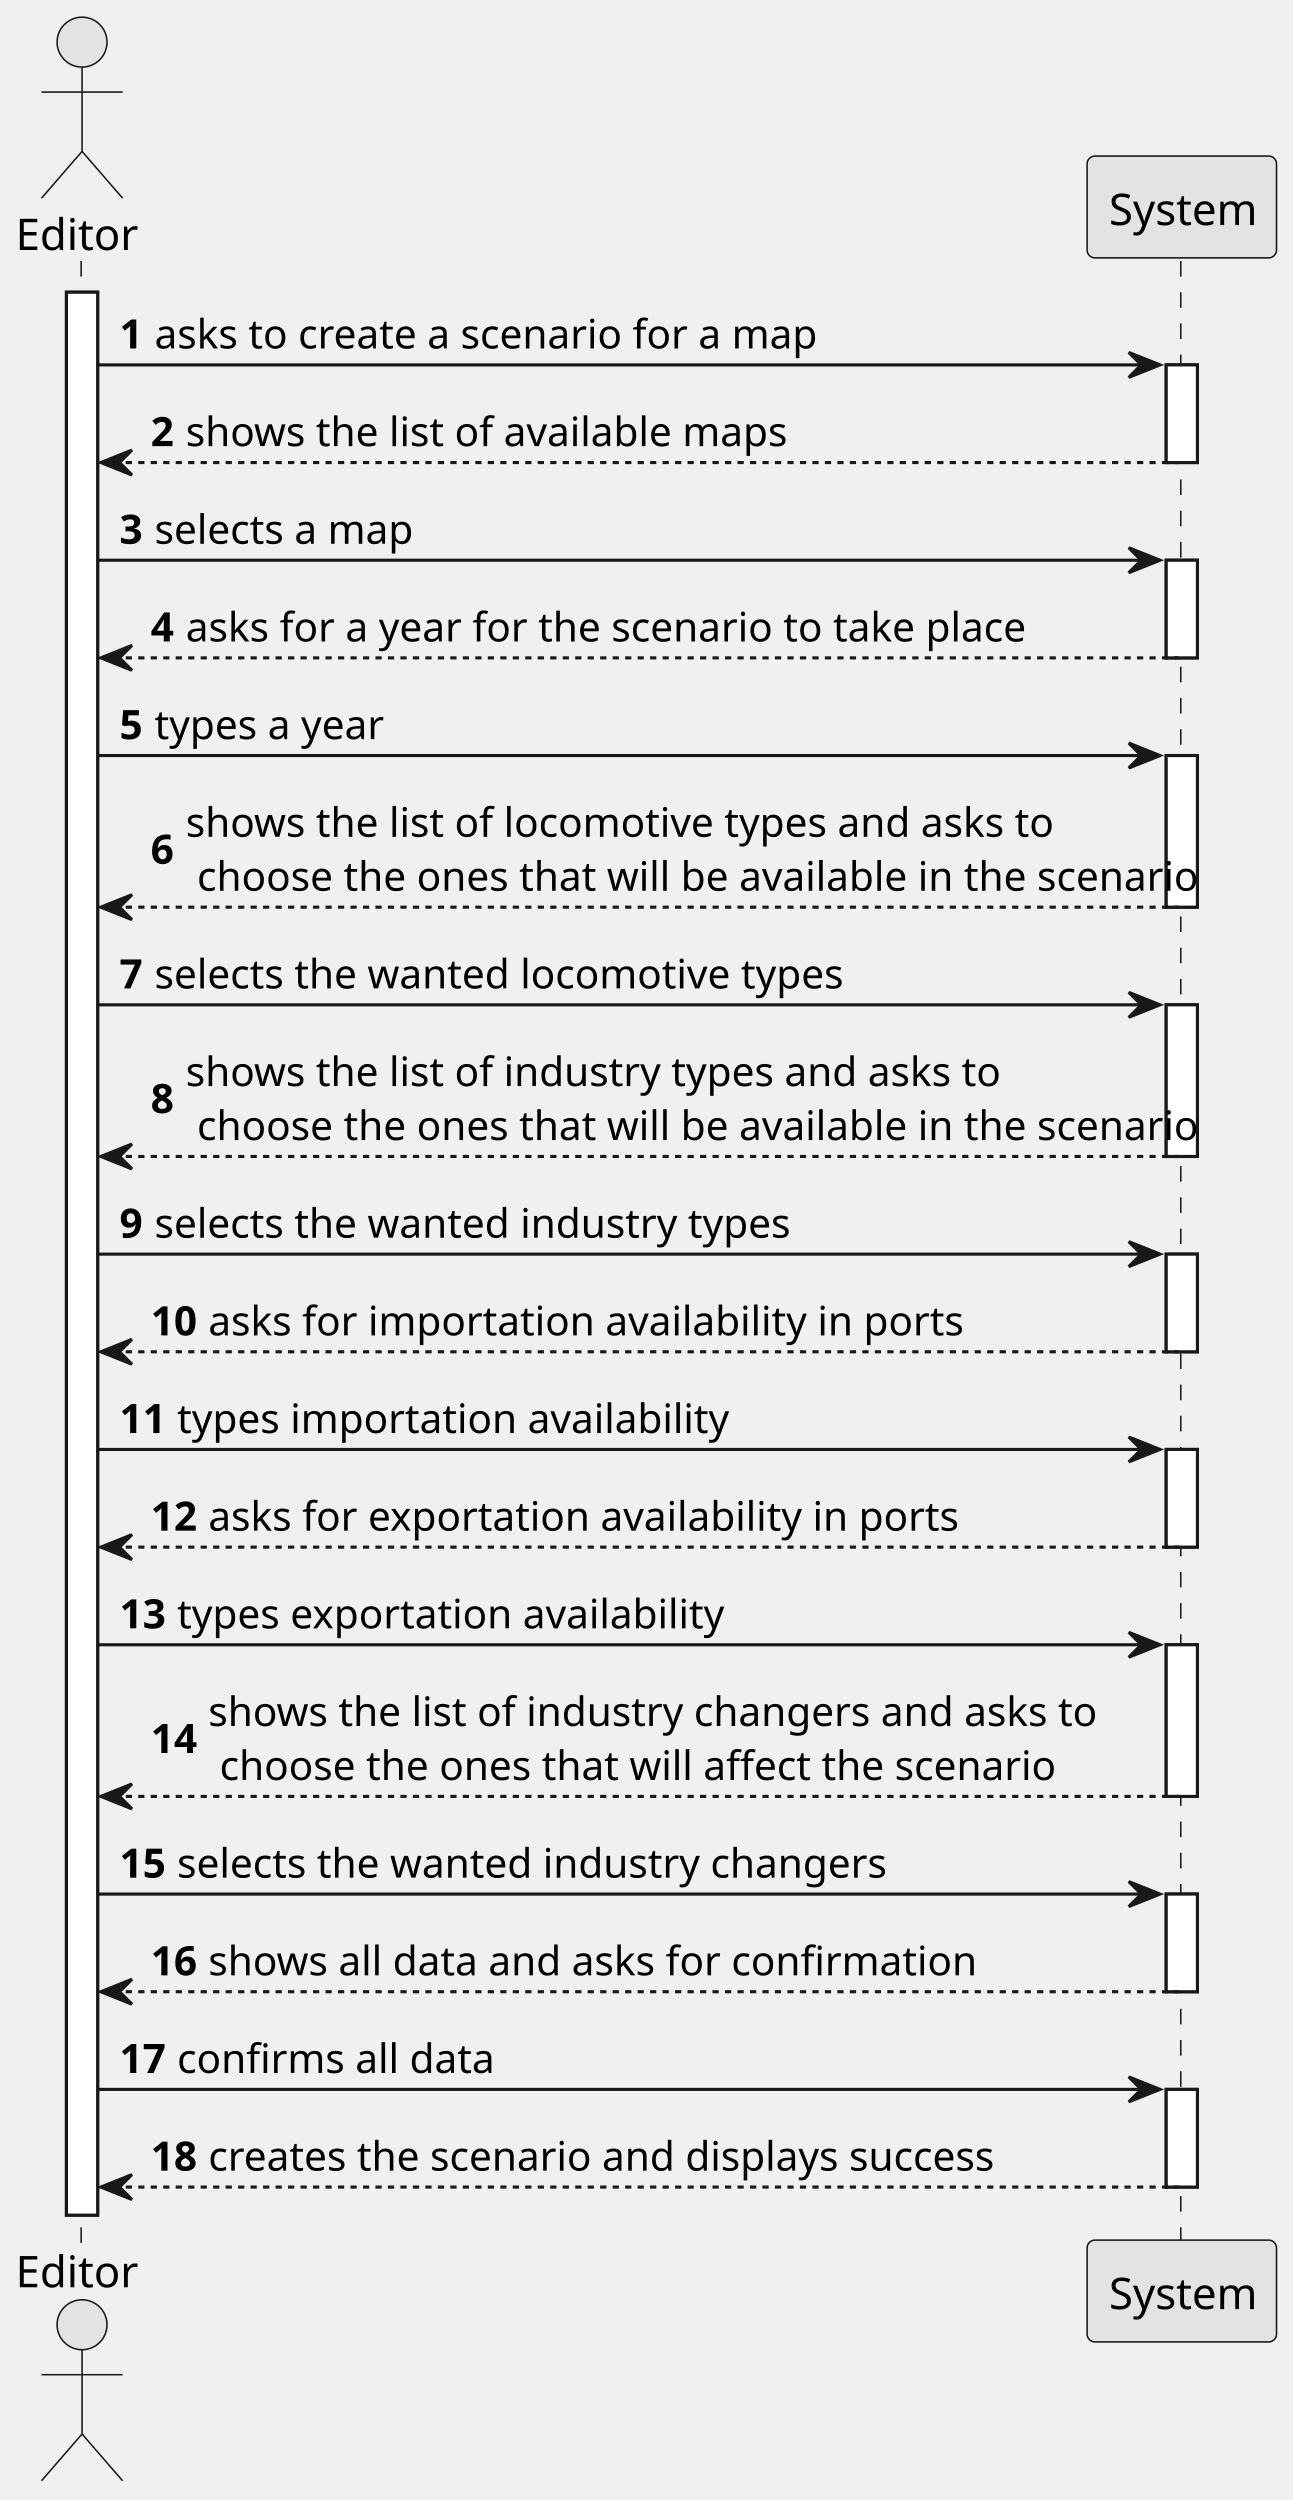
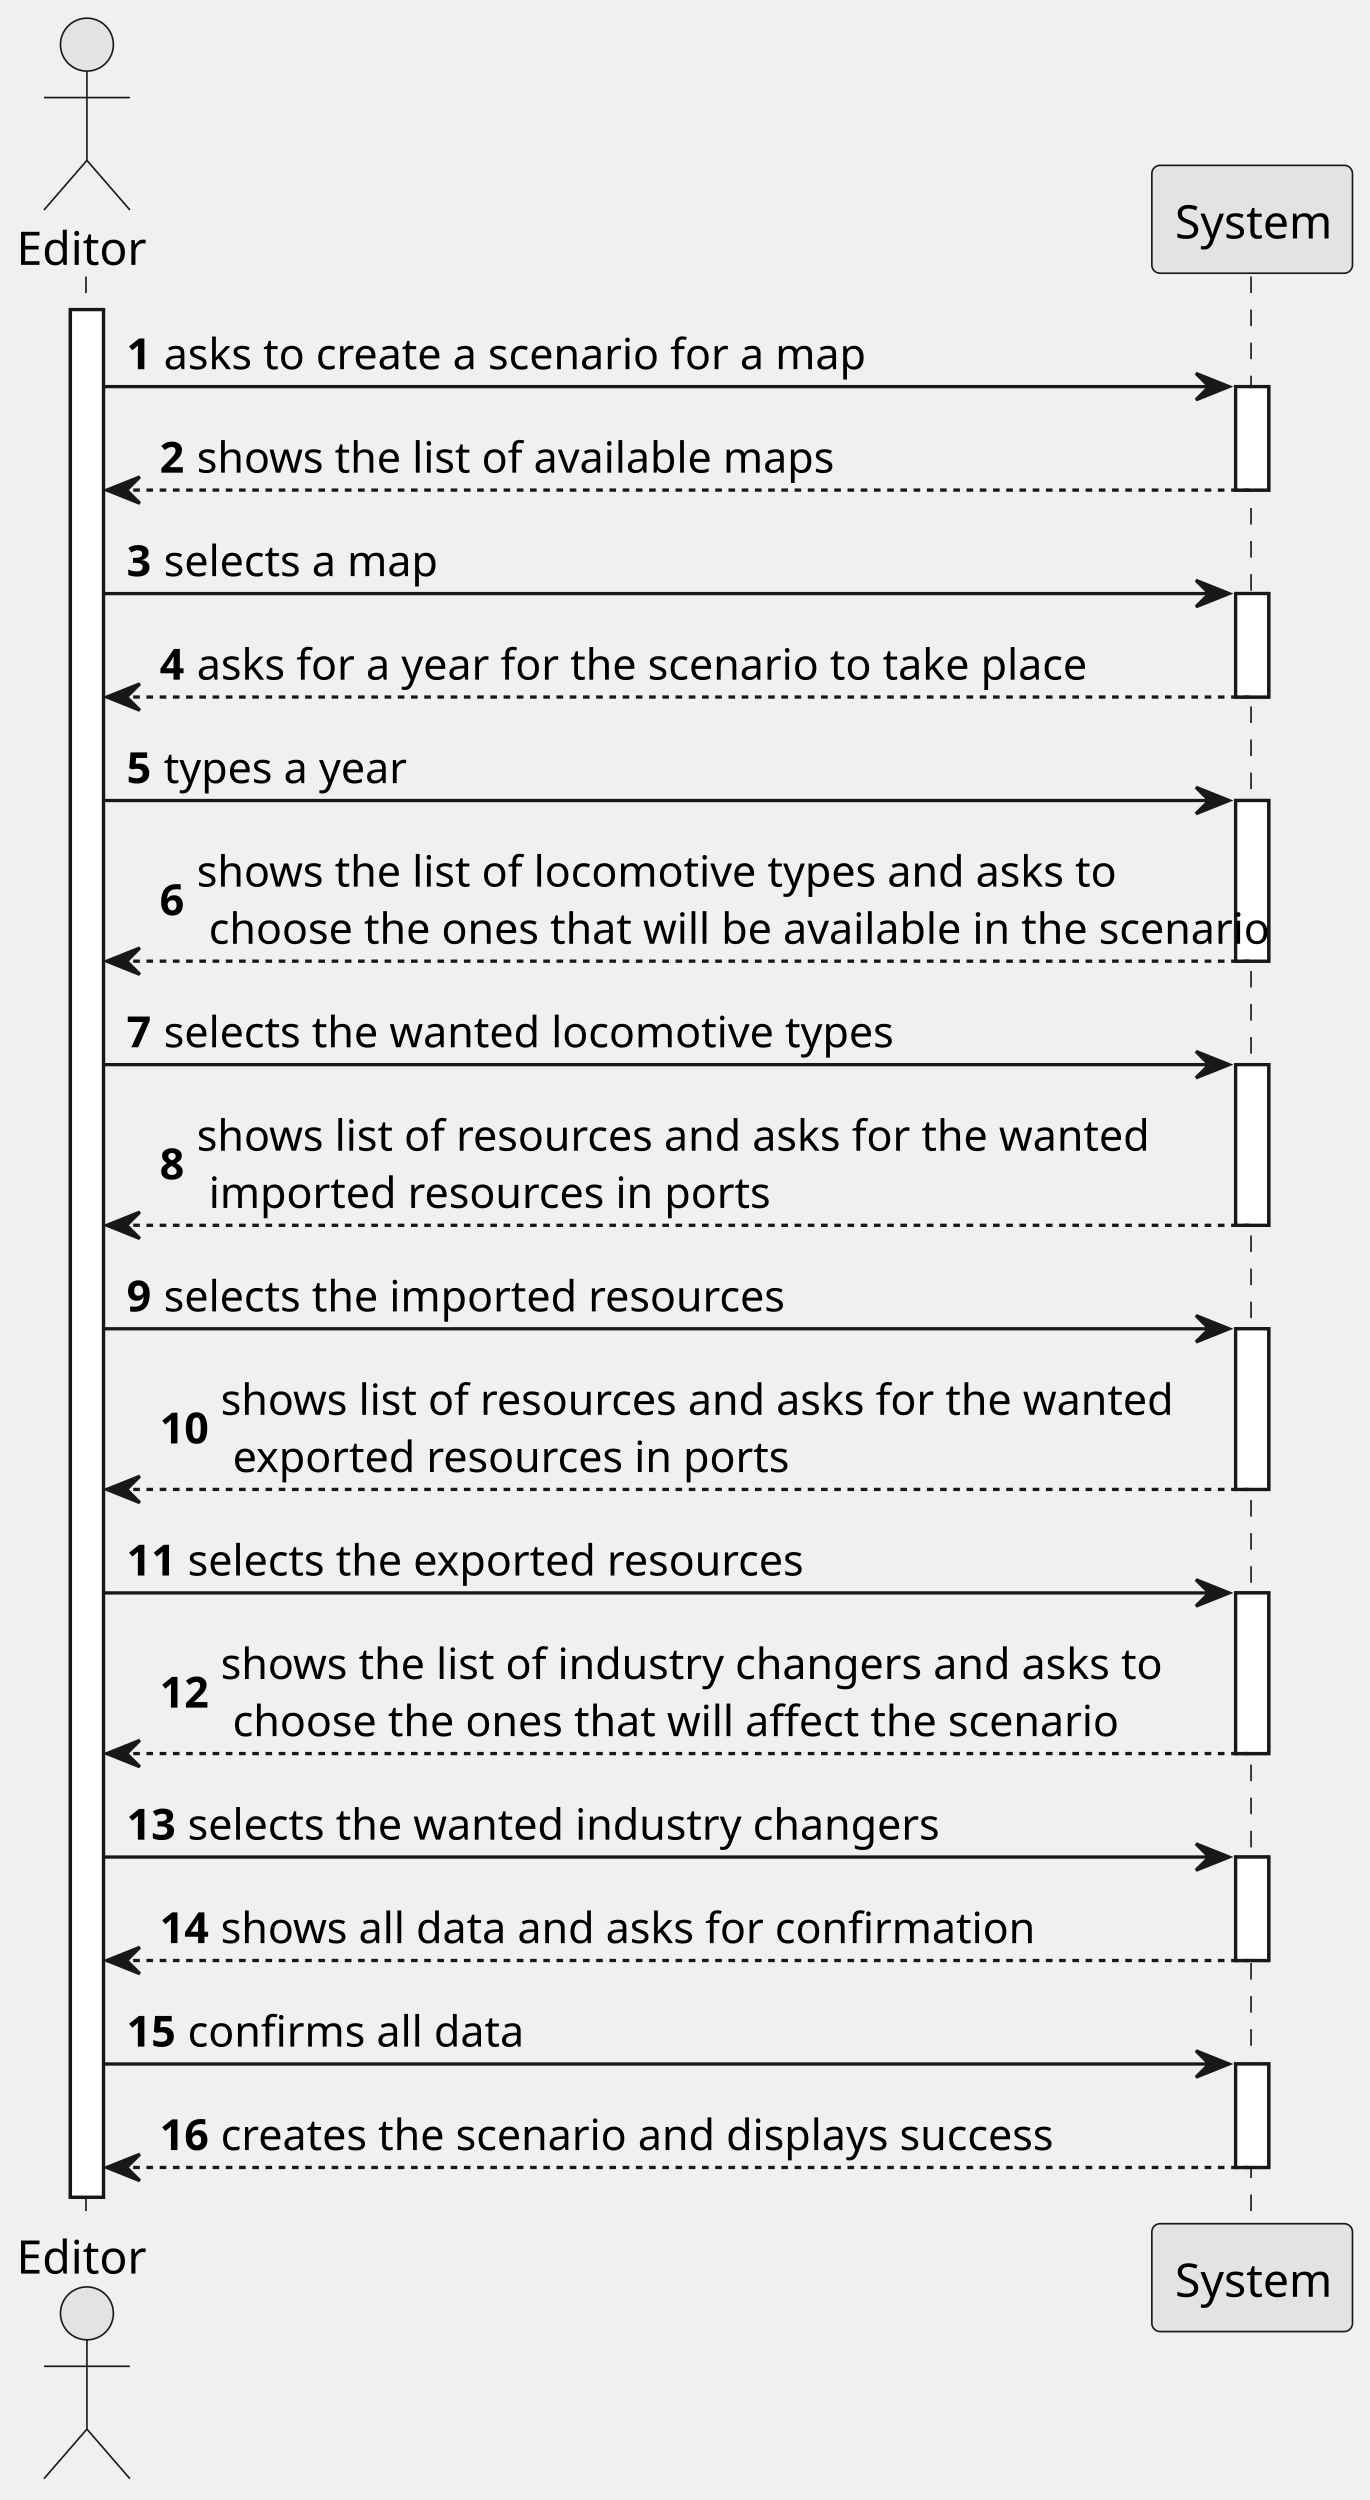
- <svg xmlns="http://www.w3.org/2000/svg" contentStyleType="text/css" height="801px" preserveAspectRatio="none" style="width:414px;height:801px;background:#FFFFFF;" version="1.1" viewBox="0 0 414 801" width="414px" zoomAndPan="magnify">
+ <svg xmlns="http://www.w3.org/2000/svg" contentStyleType="text/css" height="756px" preserveAspectRatio="none" style="width:414px;height:756px;background:#FFFFFF;" version="1.1" viewBox="0 0 414 756" width="414px" zoomAndPan="magnify">
  <defs />
  <g>
-     <rect fill="#FFFFFF" height="616.111" style="stroke:#181818;stroke-width:1.0;" width="10" x="21.286" y="93.621" />
+     <rect fill="#FFFFFF" height="570.82" style="stroke:#181818;stroke-width:1.0;" width="10" x="21.286" y="93.621" />
    <rect fill="#FFFFFF" height="31.291" style="stroke:#181818;stroke-width:1.0;" width="10" x="373.654" y="116.912" />
    <rect fill="#FFFFFF" height="31.291" style="stroke:#181818;stroke-width:1.0;" width="10" x="373.654" y="179.494" />
    <rect fill="#FFFFFF" height="48.582" style="stroke:#181818;stroke-width:1.0;" width="10" x="373.654" y="242.076" />
    <rect fill="#FFFFFF" height="48.582" style="stroke:#181818;stroke-width:1.0;" width="10" x="373.654" y="321.949" />
-     <rect fill="#FFFFFF" height="31.291" style="stroke:#181818;stroke-width:1.0;" width="10" x="373.654" y="401.822" />
-     <rect fill="#FFFFFF" height="31.291" style="stroke:#181818;stroke-width:1.0;" width="10" x="373.654" y="464.404" />
-     <rect fill="#FFFFFF" height="48.582" style="stroke:#181818;stroke-width:1.0;" width="10" x="373.654" y="526.986" />
-     <rect fill="#FFFFFF" height="31.291" style="stroke:#181818;stroke-width:1.0;" width="10" x="373.654" y="606.859" />
-     <rect fill="#FFFFFF" height="31.291" style="stroke:#181818;stroke-width:1.0;" width="10" x="373.654" y="669.441" />
-     <line style="stroke:#181818;stroke-width:0.5;stroke-dasharray:5.0,5.0;" x1="26" x2="26" y1="83.621" y2="718.732" />
-     <line style="stroke:#181818;stroke-width:0.5;stroke-dasharray:5.0,5.0;" x1="378.316" x2="378.316" y1="83.621" y2="718.732" />
+     <rect fill="#FFFFFF" height="48.582" style="stroke:#181818;stroke-width:1.0;" width="10" x="373.654" y="401.822" />
+     <rect fill="#FFFFFF" height="48.582" style="stroke:#181818;stroke-width:1.0;" width="10" x="373.654" y="481.695" />
+     <rect fill="#FFFFFF" height="31.291" style="stroke:#181818;stroke-width:1.0;" width="10" x="373.654" y="561.568" />
+     <rect fill="#FFFFFF" height="31.291" style="stroke:#181818;stroke-width:1.0;" width="10" x="373.654" y="624.15" />
+     <line style="stroke:#181818;stroke-width:0.5;stroke-dasharray:5.0,5.0;" x1="26" x2="26" y1="83.621" y2="673.441" />
+     <line style="stroke:#181818;stroke-width:0.5;stroke-dasharray:5.0,5.0;" x1="378.316" x2="378.316" y1="83.621" y2="673.441" />
    <text fill="#000000" font-family="sans-serif" font-size="14" lengthAdjust="spacing" textLength="36.572" x="5" y="80.107">Editor</text>
    <ellipse cx="26.286" cy="13.5" fill="#E3E3E3" rx="8" ry="8" style="stroke:#181818;stroke-width:0.5;" />
    <path d="M26.286,21.5 L26.286,48.5 M13.286,29.5 L39.286,29.5 M26.286,48.5 L13.286,63.5 M26.286,48.5 L39.286,63.5 " fill="none" style="stroke:#181818;stroke-width:0.5;" />
-     <text fill="#000000" font-family="sans-serif" font-size="14" lengthAdjust="spacing" textLength="36.572" x="5" y="732.84">Editor</text>
-     <ellipse cx="26.286" cy="744.854" fill="#E3E3E3" rx="8" ry="8" style="stroke:#181818;stroke-width:0.5;" />
-     <path d="M26.286,752.854 L26.286,779.854 M13.286,760.854 L39.286,760.854 M26.286,779.854 L13.286,794.854 M26.286,779.854 L39.286,794.854 " fill="none" style="stroke:#181818;stroke-width:0.5;" />
+     <text fill="#000000" font-family="sans-serif" font-size="14" lengthAdjust="spacing" textLength="36.572" x="5" y="687.549">Editor</text>
+     <ellipse cx="26.286" cy="699.562" fill="#E3E3E3" rx="8" ry="8" style="stroke:#181818;stroke-width:0.5;" />
+     <path d="M26.286,707.562 L26.286,734.562 M13.286,715.562 L39.286,715.562 M26.286,734.562 L13.286,749.562 M26.286,734.562 L39.286,749.562 " fill="none" style="stroke:#181818;stroke-width:0.5;" />
    <rect fill="#E3E3E3" height="32.621" rx="2.5" ry="2.5" style="stroke:#181818;stroke-width:0.5;" width="60.676" x="348.316" y="50" />
    <text fill="#000000" font-family="sans-serif" font-size="14" lengthAdjust="spacing" textLength="46.676" x="355.316" y="72.107">System</text>
-     <rect fill="#E3E3E3" height="32.621" rx="2.5" ry="2.5" style="stroke:#181818;stroke-width:0.5;" width="60.676" x="348.316" y="717.732" />
-     <text fill="#000000" font-family="sans-serif" font-size="14" lengthAdjust="spacing" textLength="46.676" x="355.316" y="739.84">System</text>
-     <rect fill="#FFFFFF" height="616.111" style="stroke:#181818;stroke-width:1.0;" width="10" x="21.286" y="93.621" />
+     <rect fill="#E3E3E3" height="32.621" rx="2.5" ry="2.5" style="stroke:#181818;stroke-width:0.5;" width="60.676" x="348.316" y="672.441" />
+     <text fill="#000000" font-family="sans-serif" font-size="14" lengthAdjust="spacing" textLength="46.676" x="355.316" y="694.549">System</text>
+     <rect fill="#FFFFFF" height="570.82" style="stroke:#181818;stroke-width:1.0;" width="10" x="21.286" y="93.621" />
    <rect fill="#FFFFFF" height="31.291" style="stroke:#181818;stroke-width:1.0;" width="10" x="373.654" y="116.912" />
    <rect fill="#FFFFFF" height="31.291" style="stroke:#181818;stroke-width:1.0;" width="10" x="373.654" y="179.494" />
    <rect fill="#FFFFFF" height="48.582" style="stroke:#181818;stroke-width:1.0;" width="10" x="373.654" y="242.076" />
    <rect fill="#FFFFFF" height="48.582" style="stroke:#181818;stroke-width:1.0;" width="10" x="373.654" y="321.949" />
-     <rect fill="#FFFFFF" height="31.291" style="stroke:#181818;stroke-width:1.0;" width="10" x="373.654" y="401.822" />
-     <rect fill="#FFFFFF" height="31.291" style="stroke:#181818;stroke-width:1.0;" width="10" x="373.654" y="464.404" />
-     <rect fill="#FFFFFF" height="48.582" style="stroke:#181818;stroke-width:1.0;" width="10" x="373.654" y="526.986" />
-     <rect fill="#FFFFFF" height="31.291" style="stroke:#181818;stroke-width:1.0;" width="10" x="373.654" y="606.859" />
-     <rect fill="#FFFFFF" height="31.291" style="stroke:#181818;stroke-width:1.0;" width="10" x="373.654" y="669.441" />
+     <rect fill="#FFFFFF" height="48.582" style="stroke:#181818;stroke-width:1.0;" width="10" x="373.654" y="401.822" />
+     <rect fill="#FFFFFF" height="48.582" style="stroke:#181818;stroke-width:1.0;" width="10" x="373.654" y="481.695" />
+     <rect fill="#FFFFFF" height="31.291" style="stroke:#181818;stroke-width:1.0;" width="10" x="373.654" y="561.568" />
+     <rect fill="#FFFFFF" height="31.291" style="stroke:#181818;stroke-width:1.0;" width="10" x="373.654" y="624.15" />
    <polygon fill="#181818" points="361.654,112.912,371.654,116.912,361.654,120.912,365.654,116.912" style="stroke:#181818;stroke-width:1.0;" />
    <line style="stroke:#181818;stroke-width:1.0;" x1="31.286" x2="367.654" y1="116.912" y2="116.912" />
    <text fill="#000000" font-family="sans-serif" font-size="13" font-weight="bold" lengthAdjust="spacing" textLength="7.23" x="38.286" y="111.649">1</text>
    <text fill="#000000" font-family="sans-serif" font-size="13" lengthAdjust="spacing" textLength="203.042" x="49.516" y="111.649">asks to create a scenario for a map</text>
    <polygon fill="#181818" points="42.286,144.203,32.286,148.203,42.286,152.203,38.286,148.203" style="stroke:#181818;stroke-width:1.0;" />
    <line style="stroke:#181818;stroke-width:1.0;stroke-dasharray:2.0,2.0;" x1="36.286" x2="377.654" y1="148.203" y2="148.203" />
    <text fill="#000000" font-family="sans-serif" font-size="13" font-weight="bold" lengthAdjust="spacing" textLength="7.23" x="48.286" y="142.94">2</text>
    <text fill="#000000" font-family="sans-serif" font-size="13" lengthAdjust="spacing" textLength="182.812" x="59.516" y="142.94">shows the list of available maps</text>
    <polygon fill="#181818" points="361.654,175.494,371.654,179.494,361.654,183.494,365.654,179.494" style="stroke:#181818;stroke-width:1.0;" />
    <line style="stroke:#181818;stroke-width:1.0;" x1="31.286" x2="367.654" y1="179.494" y2="179.494" />
    <text fill="#000000" font-family="sans-serif" font-size="13" font-weight="bold" lengthAdjust="spacing" textLength="7.23" x="38.286" y="174.231">3</text>
    <text fill="#000000" font-family="sans-serif" font-size="13" lengthAdjust="spacing" textLength="80.203" x="49.516" y="174.231">selects a map</text>
    <polygon fill="#181818" points="42.286,206.785,32.286,210.785,42.286,214.785,38.286,210.785" style="stroke:#181818;stroke-width:1.0;" />
    <line style="stroke:#181818;stroke-width:1.0;stroke-dasharray:2.0,2.0;" x1="36.286" x2="377.654" y1="210.785" y2="210.785" />
    <text fill="#000000" font-family="sans-serif" font-size="13" font-weight="bold" lengthAdjust="spacing" textLength="7.23" x="48.286" y="205.523">4</text>
    <text fill="#000000" font-family="sans-serif" font-size="13" lengthAdjust="spacing" textLength="255.798" x="59.516" y="205.523">asks for a year for the scenario to take place</text>
    <polygon fill="#181818" points="361.654,238.076,371.654,242.076,361.654,246.076,365.654,242.076" style="stroke:#181818;stroke-width:1.0;" />
    <line style="stroke:#181818;stroke-width:1.0;" x1="31.286" x2="367.654" y1="242.076" y2="242.076" />
    <text fill="#000000" font-family="sans-serif" font-size="13" font-weight="bold" lengthAdjust="spacing" textLength="7.23" x="38.286" y="236.814">5</text>
    <text fill="#000000" font-family="sans-serif" font-size="13" lengthAdjust="spacing" textLength="70.814" x="49.516" y="236.814">types a year</text>
    <polygon fill="#181818" points="42.286,286.658,32.286,290.658,42.286,294.658,38.286,290.658" style="stroke:#181818;stroke-width:1.0;" />
    <line style="stroke:#181818;stroke-width:1.0;stroke-dasharray:2.0,2.0;" x1="36.286" x2="377.654" y1="290.658" y2="290.658" />
    <text fill="#000000" font-family="sans-serif" font-size="13" font-weight="bold" lengthAdjust="spacing" textLength="7.23" x="48.286" y="276.75">6</text>
    <text fill="#000000" font-family="sans-serif" font-size="13" lengthAdjust="spacing" textLength="263.015" x="59.516" y="268.104">shows the list of locomotive types and asks to</text>
    <text fill="#000000" font-family="sans-serif" font-size="13" lengthAdjust="spacing" textLength="303.526" x="63.128" y="285.396">choose the ones that will be available in the scenario</text>
    <polygon fill="#181818" points="361.654,317.949,371.654,321.949,361.654,325.949,365.654,321.949" style="stroke:#181818;stroke-width:1.0;" />
    <line style="stroke:#181818;stroke-width:1.0;" x1="31.286" x2="367.654" y1="321.949" y2="321.949" />
    <text fill="#000000" font-family="sans-serif" font-size="13" font-weight="bold" lengthAdjust="spacing" textLength="7.23" x="38.286" y="316.687">7</text>
    <text fill="#000000" font-family="sans-serif" font-size="13" lengthAdjust="spacing" textLength="208.108" x="49.516" y="316.687">selects the wanted locomotive types</text>
    <polygon fill="#181818" points="42.286,366.531,32.286,370.531,42.286,374.531,38.286,370.531" style="stroke:#181818;stroke-width:1.0;" />
    <line style="stroke:#181818;stroke-width:1.0;stroke-dasharray:2.0,2.0;" x1="36.286" x2="377.654" y1="370.531" y2="370.531" />
    <text fill="#000000" font-family="sans-serif" font-size="13" font-weight="bold" lengthAdjust="spacing" textLength="7.23" x="48.286" y="356.623">8</text>
-     <text fill="#000000" font-family="sans-serif" font-size="13" lengthAdjust="spacing" textLength="246.397" x="59.516" y="347.978">shows the list of industry types and asks to</text>
-     <text fill="#000000" font-family="sans-serif" font-size="13" lengthAdjust="spacing" textLength="303.526" x="63.128" y="365.269">choose the ones that will be available in the scenario</text>
+     <text fill="#000000" font-family="sans-serif" font-size="13" lengthAdjust="spacing" textLength="273.133" x="59.516" y="347.978">shows list of resources and asks for the wanted</text>
+     <text fill="#000000" font-family="sans-serif" font-size="13" lengthAdjust="spacing" textLength="157.511" x="63.128" y="365.269">imported resources in ports</text>
    <polygon fill="#181818" points="361.654,397.822,371.654,401.822,361.654,405.822,365.654,401.822" style="stroke:#181818;stroke-width:1.0;" />
    <line style="stroke:#181818;stroke-width:1.0;" x1="31.286" x2="367.654" y1="401.822" y2="401.822" />
    <text fill="#000000" font-family="sans-serif" font-size="13" font-weight="bold" lengthAdjust="spacing" textLength="7.23" x="38.286" y="396.56">9</text>
-     <text fill="#000000" font-family="sans-serif" font-size="13" lengthAdjust="spacing" textLength="191.49" x="49.516" y="396.56">selects the wanted industry types</text>
-     <polygon fill="#181818" points="42.286,429.113,32.286,433.113,42.286,437.113,38.286,433.113" style="stroke:#181818;stroke-width:1.0;" />
-     <line style="stroke:#181818;stroke-width:1.0;stroke-dasharray:2.0,2.0;" x1="36.286" x2="377.654" y1="433.113" y2="433.113" />
-     <text fill="#000000" font-family="sans-serif" font-size="13" font-weight="bold" lengthAdjust="spacing" textLength="14.46" x="48.286" y="427.851">10</text>
-     <text fill="#000000" font-family="sans-serif" font-size="13" lengthAdjust="spacing" textLength="223.26" x="66.746" y="427.851">asks for importation availability in ports</text>
-     <polygon fill="#181818" points="361.654,460.404,371.654,464.404,361.654,468.404,365.654,464.404" style="stroke:#181818;stroke-width:1.0;" />
-     <line style="stroke:#181818;stroke-width:1.0;" x1="31.286" x2="367.654" y1="464.404" y2="464.404" />
-     <text fill="#000000" font-family="sans-serif" font-size="13" font-weight="bold" lengthAdjust="spacing" textLength="14.46" x="38.286" y="459.142">11</text>
-     <text fill="#000000" font-family="sans-serif" font-size="13" lengthAdjust="spacing" textLength="162.576" x="56.746" y="459.142">types importation availability</text>
-     <polygon fill="#181818" points="42.286,491.695,32.286,495.695,42.286,499.695,38.286,495.695" style="stroke:#181818;stroke-width:1.0;" />
-     <line style="stroke:#181818;stroke-width:1.0;stroke-dasharray:2.0,2.0;" x1="36.286" x2="377.654" y1="495.695" y2="495.695" />
-     <text fill="#000000" font-family="sans-serif" font-size="13" font-weight="bold" lengthAdjust="spacing" textLength="14.46" x="48.286" y="490.433">12</text>
-     <text fill="#000000" font-family="sans-serif" font-size="13" lengthAdjust="spacing" textLength="223.273" x="66.746" y="490.433">asks for exportation availability in ports</text>
-     <polygon fill="#181818" points="361.654,522.986,371.654,526.986,361.654,530.986,365.654,526.986" style="stroke:#181818;stroke-width:1.0;" />
-     <line style="stroke:#181818;stroke-width:1.0;" x1="31.286" x2="367.654" y1="526.986" y2="526.986" />
-     <text fill="#000000" font-family="sans-serif" font-size="13" font-weight="bold" lengthAdjust="spacing" textLength="14.46" x="38.286" y="521.724">13</text>
-     <text fill="#000000" font-family="sans-serif" font-size="13" lengthAdjust="spacing" textLength="162.589" x="56.746" y="521.724">types exportation availability</text>
-     <polygon fill="#181818" points="42.286,571.568,32.286,575.568,42.286,579.568,38.286,575.568" style="stroke:#181818;stroke-width:1.0;" />
-     <line style="stroke:#181818;stroke-width:1.0;stroke-dasharray:2.0,2.0;" x1="36.286" x2="377.654" y1="575.568" y2="575.568" />
-     <text fill="#000000" font-family="sans-serif" font-size="13" font-weight="bold" lengthAdjust="spacing" textLength="14.46" x="48.286" y="561.66">14</text>
-     <text fill="#000000" font-family="sans-serif" font-size="13" lengthAdjust="spacing" textLength="268.804" x="66.746" y="553.015">shows the list of industry changers and asks to</text>
-     <text fill="#000000" font-family="sans-serif" font-size="13" lengthAdjust="spacing" textLength="252.205" x="70.358" y="570.306">choose the ones that will affect the scenario</text>
-     <polygon fill="#181818" points="361.654,602.859,371.654,606.859,361.654,610.859,365.654,606.859" style="stroke:#181818;stroke-width:1.0;" />
-     <line style="stroke:#181818;stroke-width:1.0;" x1="31.286" x2="367.654" y1="606.859" y2="606.859" />
-     <text fill="#000000" font-family="sans-serif" font-size="13" font-weight="bold" lengthAdjust="spacing" textLength="14.46" x="38.286" y="601.597">15</text>
-     <text fill="#000000" font-family="sans-serif" font-size="13" lengthAdjust="spacing" textLength="213.897" x="56.746" y="601.597">selects the wanted industry changers</text>
-     <polygon fill="#181818" points="42.286,634.15,32.286,638.15,42.286,642.15,38.286,638.15" style="stroke:#181818;stroke-width:1.0;" />
-     <line style="stroke:#181818;stroke-width:1.0;stroke-dasharray:2.0,2.0;" x1="36.286" x2="377.654" y1="638.15" y2="638.15" />
-     <text fill="#000000" font-family="sans-serif" font-size="13" font-weight="bold" lengthAdjust="spacing" textLength="14.46" x="48.286" y="632.888">16</text>
-     <text fill="#000000" font-family="sans-serif" font-size="13" lengthAdjust="spacing" textLength="231.226" x="66.746" y="632.888">shows all data and asks for confirmation</text>
-     <polygon fill="#181818" points="361.654,665.441,371.654,669.441,361.654,673.441,365.654,669.441" style="stroke:#181818;stroke-width:1.0;" />
-     <line style="stroke:#181818;stroke-width:1.0;" x1="31.286" x2="367.654" y1="669.441" y2="669.441" />
-     <text fill="#000000" font-family="sans-serif" font-size="13" font-weight="bold" lengthAdjust="spacing" textLength="14.46" x="38.286" y="664.179">17</text>
-     <text fill="#000000" font-family="sans-serif" font-size="13" lengthAdjust="spacing" textLength="94.65" x="56.746" y="664.179">confirms all data</text>
-     <polygon fill="#181818" points="42.286,696.732,32.286,700.732,42.286,704.732,38.286,700.732" style="stroke:#181818;stroke-width:1.0;" />
-     <line style="stroke:#181818;stroke-width:1.0;stroke-dasharray:2.0,2.0;" x1="36.286" x2="377.654" y1="700.732" y2="700.732" />
-     <text fill="#000000" font-family="sans-serif" font-size="13" font-weight="bold" lengthAdjust="spacing" textLength="14.46" x="48.286" y="695.47">18</text>
-     <text fill="#000000" font-family="sans-serif" font-size="13" lengthAdjust="spacing" textLength="243.515" x="66.746" y="695.47">creates the scenario and displays success</text>
+     <text fill="#000000" font-family="sans-serif" font-size="13" lengthAdjust="spacing" textLength="177.023" x="49.516" y="396.56">selects the imported resources</text>
+     <polygon fill="#181818" points="42.286,446.404,32.286,450.404,42.286,454.404,38.286,450.404" style="stroke:#181818;stroke-width:1.0;" />
+     <line style="stroke:#181818;stroke-width:1.0;stroke-dasharray:2.0,2.0;" x1="36.286" x2="377.654" y1="450.404" y2="450.404" />
+     <text fill="#000000" font-family="sans-serif" font-size="13" font-weight="bold" lengthAdjust="spacing" textLength="14.46" x="48.286" y="436.496">10</text>
+     <text fill="#000000" font-family="sans-serif" font-size="13" lengthAdjust="spacing" textLength="273.133" x="66.746" y="427.851">shows list of resources and asks for the wanted</text>
+     <text fill="#000000" font-family="sans-serif" font-size="13" lengthAdjust="spacing" textLength="157.523" x="70.358" y="445.142">exported resources in ports</text>
+     <polygon fill="#181818" points="361.654,477.695,371.654,481.695,361.654,485.695,365.654,481.695" style="stroke:#181818;stroke-width:1.0;" />
+     <line style="stroke:#181818;stroke-width:1.0;" x1="31.286" x2="367.654" y1="481.695" y2="481.695" />
+     <text fill="#000000" font-family="sans-serif" font-size="13" font-weight="bold" lengthAdjust="spacing" textLength="14.46" x="38.286" y="476.433">11</text>
+     <text fill="#000000" font-family="sans-serif" font-size="13" lengthAdjust="spacing" textLength="177.036" x="56.746" y="476.433">selects the exported resources</text>
+     <polygon fill="#181818" points="42.286,526.277,32.286,530.277,42.286,534.277,38.286,530.277" style="stroke:#181818;stroke-width:1.0;" />
+     <line style="stroke:#181818;stroke-width:1.0;stroke-dasharray:2.0,2.0;" x1="36.286" x2="377.654" y1="530.277" y2="530.277" />
+     <text fill="#000000" font-family="sans-serif" font-size="13" font-weight="bold" lengthAdjust="spacing" textLength="14.46" x="48.286" y="516.369">12</text>
+     <text fill="#000000" font-family="sans-serif" font-size="13" lengthAdjust="spacing" textLength="268.804" x="66.746" y="507.724">shows the list of industry changers and asks to</text>
+     <text fill="#000000" font-family="sans-serif" font-size="13" lengthAdjust="spacing" textLength="252.205" x="70.358" y="525.015">choose the ones that will affect the scenario</text>
+     <polygon fill="#181818" points="361.654,557.568,371.654,561.568,361.654,565.568,365.654,561.568" style="stroke:#181818;stroke-width:1.0;" />
+     <line style="stroke:#181818;stroke-width:1.0;" x1="31.286" x2="367.654" y1="561.568" y2="561.568" />
+     <text fill="#000000" font-family="sans-serif" font-size="13" font-weight="bold" lengthAdjust="spacing" textLength="14.46" x="38.286" y="556.306">13</text>
+     <text fill="#000000" font-family="sans-serif" font-size="13" lengthAdjust="spacing" textLength="213.897" x="56.746" y="556.306">selects the wanted industry changers</text>
+     <polygon fill="#181818" points="42.286,588.859,32.286,592.859,42.286,596.859,38.286,592.859" style="stroke:#181818;stroke-width:1.0;" />
+     <line style="stroke:#181818;stroke-width:1.0;stroke-dasharray:2.0,2.0;" x1="36.286" x2="377.654" y1="592.859" y2="592.859" />
+     <text fill="#000000" font-family="sans-serif" font-size="13" font-weight="bold" lengthAdjust="spacing" textLength="14.46" x="48.286" y="587.597">14</text>
+     <text fill="#000000" font-family="sans-serif" font-size="13" lengthAdjust="spacing" textLength="231.226" x="66.746" y="587.597">shows all data and asks for confirmation</text>
+     <polygon fill="#181818" points="361.654,620.15,371.654,624.15,361.654,628.15,365.654,624.15" style="stroke:#181818;stroke-width:1.0;" />
+     <line style="stroke:#181818;stroke-width:1.0;" x1="31.286" x2="367.654" y1="624.15" y2="624.15" />
+     <text fill="#000000" font-family="sans-serif" font-size="13" font-weight="bold" lengthAdjust="spacing" textLength="14.46" x="38.286" y="618.888">15</text>
+     <text fill="#000000" font-family="sans-serif" font-size="13" lengthAdjust="spacing" textLength="94.65" x="56.746" y="618.888">confirms all data</text>
+     <polygon fill="#181818" points="42.286,651.441,32.286,655.441,42.286,659.441,38.286,655.441" style="stroke:#181818;stroke-width:1.0;" />
+     <line style="stroke:#181818;stroke-width:1.0;stroke-dasharray:2.0,2.0;" x1="36.286" x2="377.654" y1="655.441" y2="655.441" />
+     <text fill="#000000" font-family="sans-serif" font-size="13" font-weight="bold" lengthAdjust="spacing" textLength="14.46" x="48.286" y="650.179">16</text>
+     <text fill="#000000" font-family="sans-serif" font-size="13" lengthAdjust="spacing" textLength="243.515" x="66.746" y="650.179">creates the scenario and displays success</text>
  </g>
</svg>
